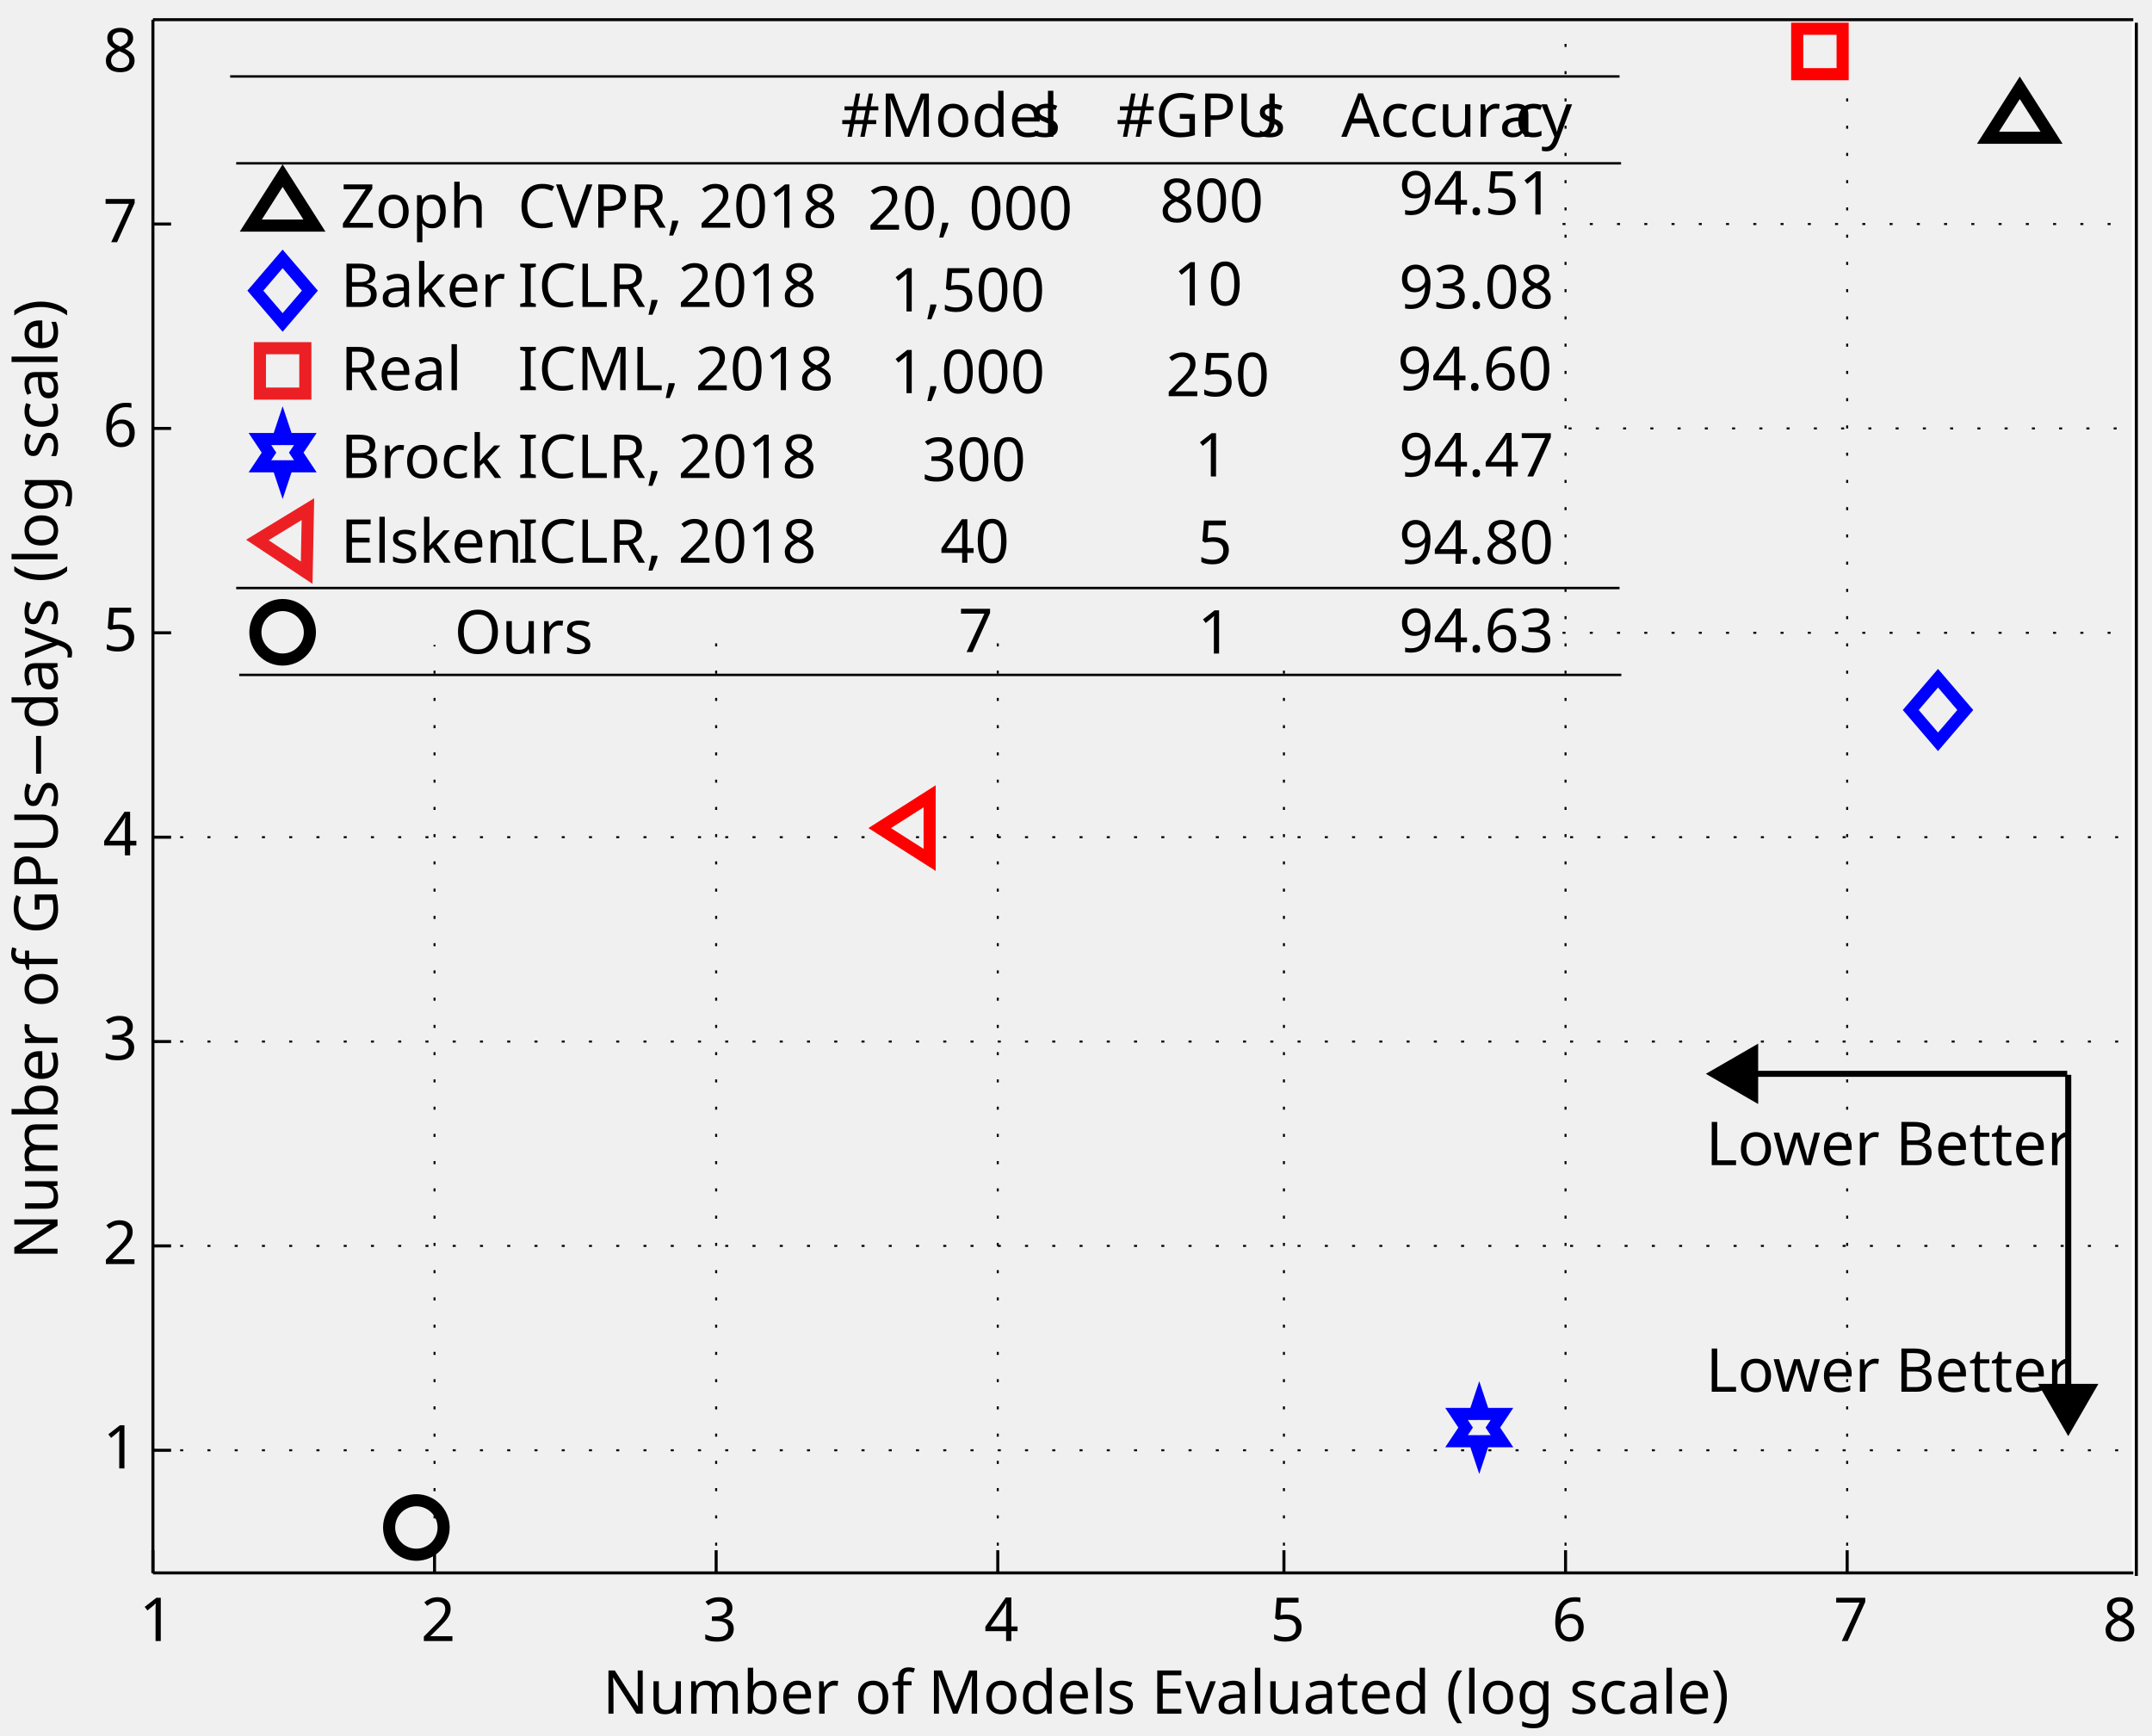
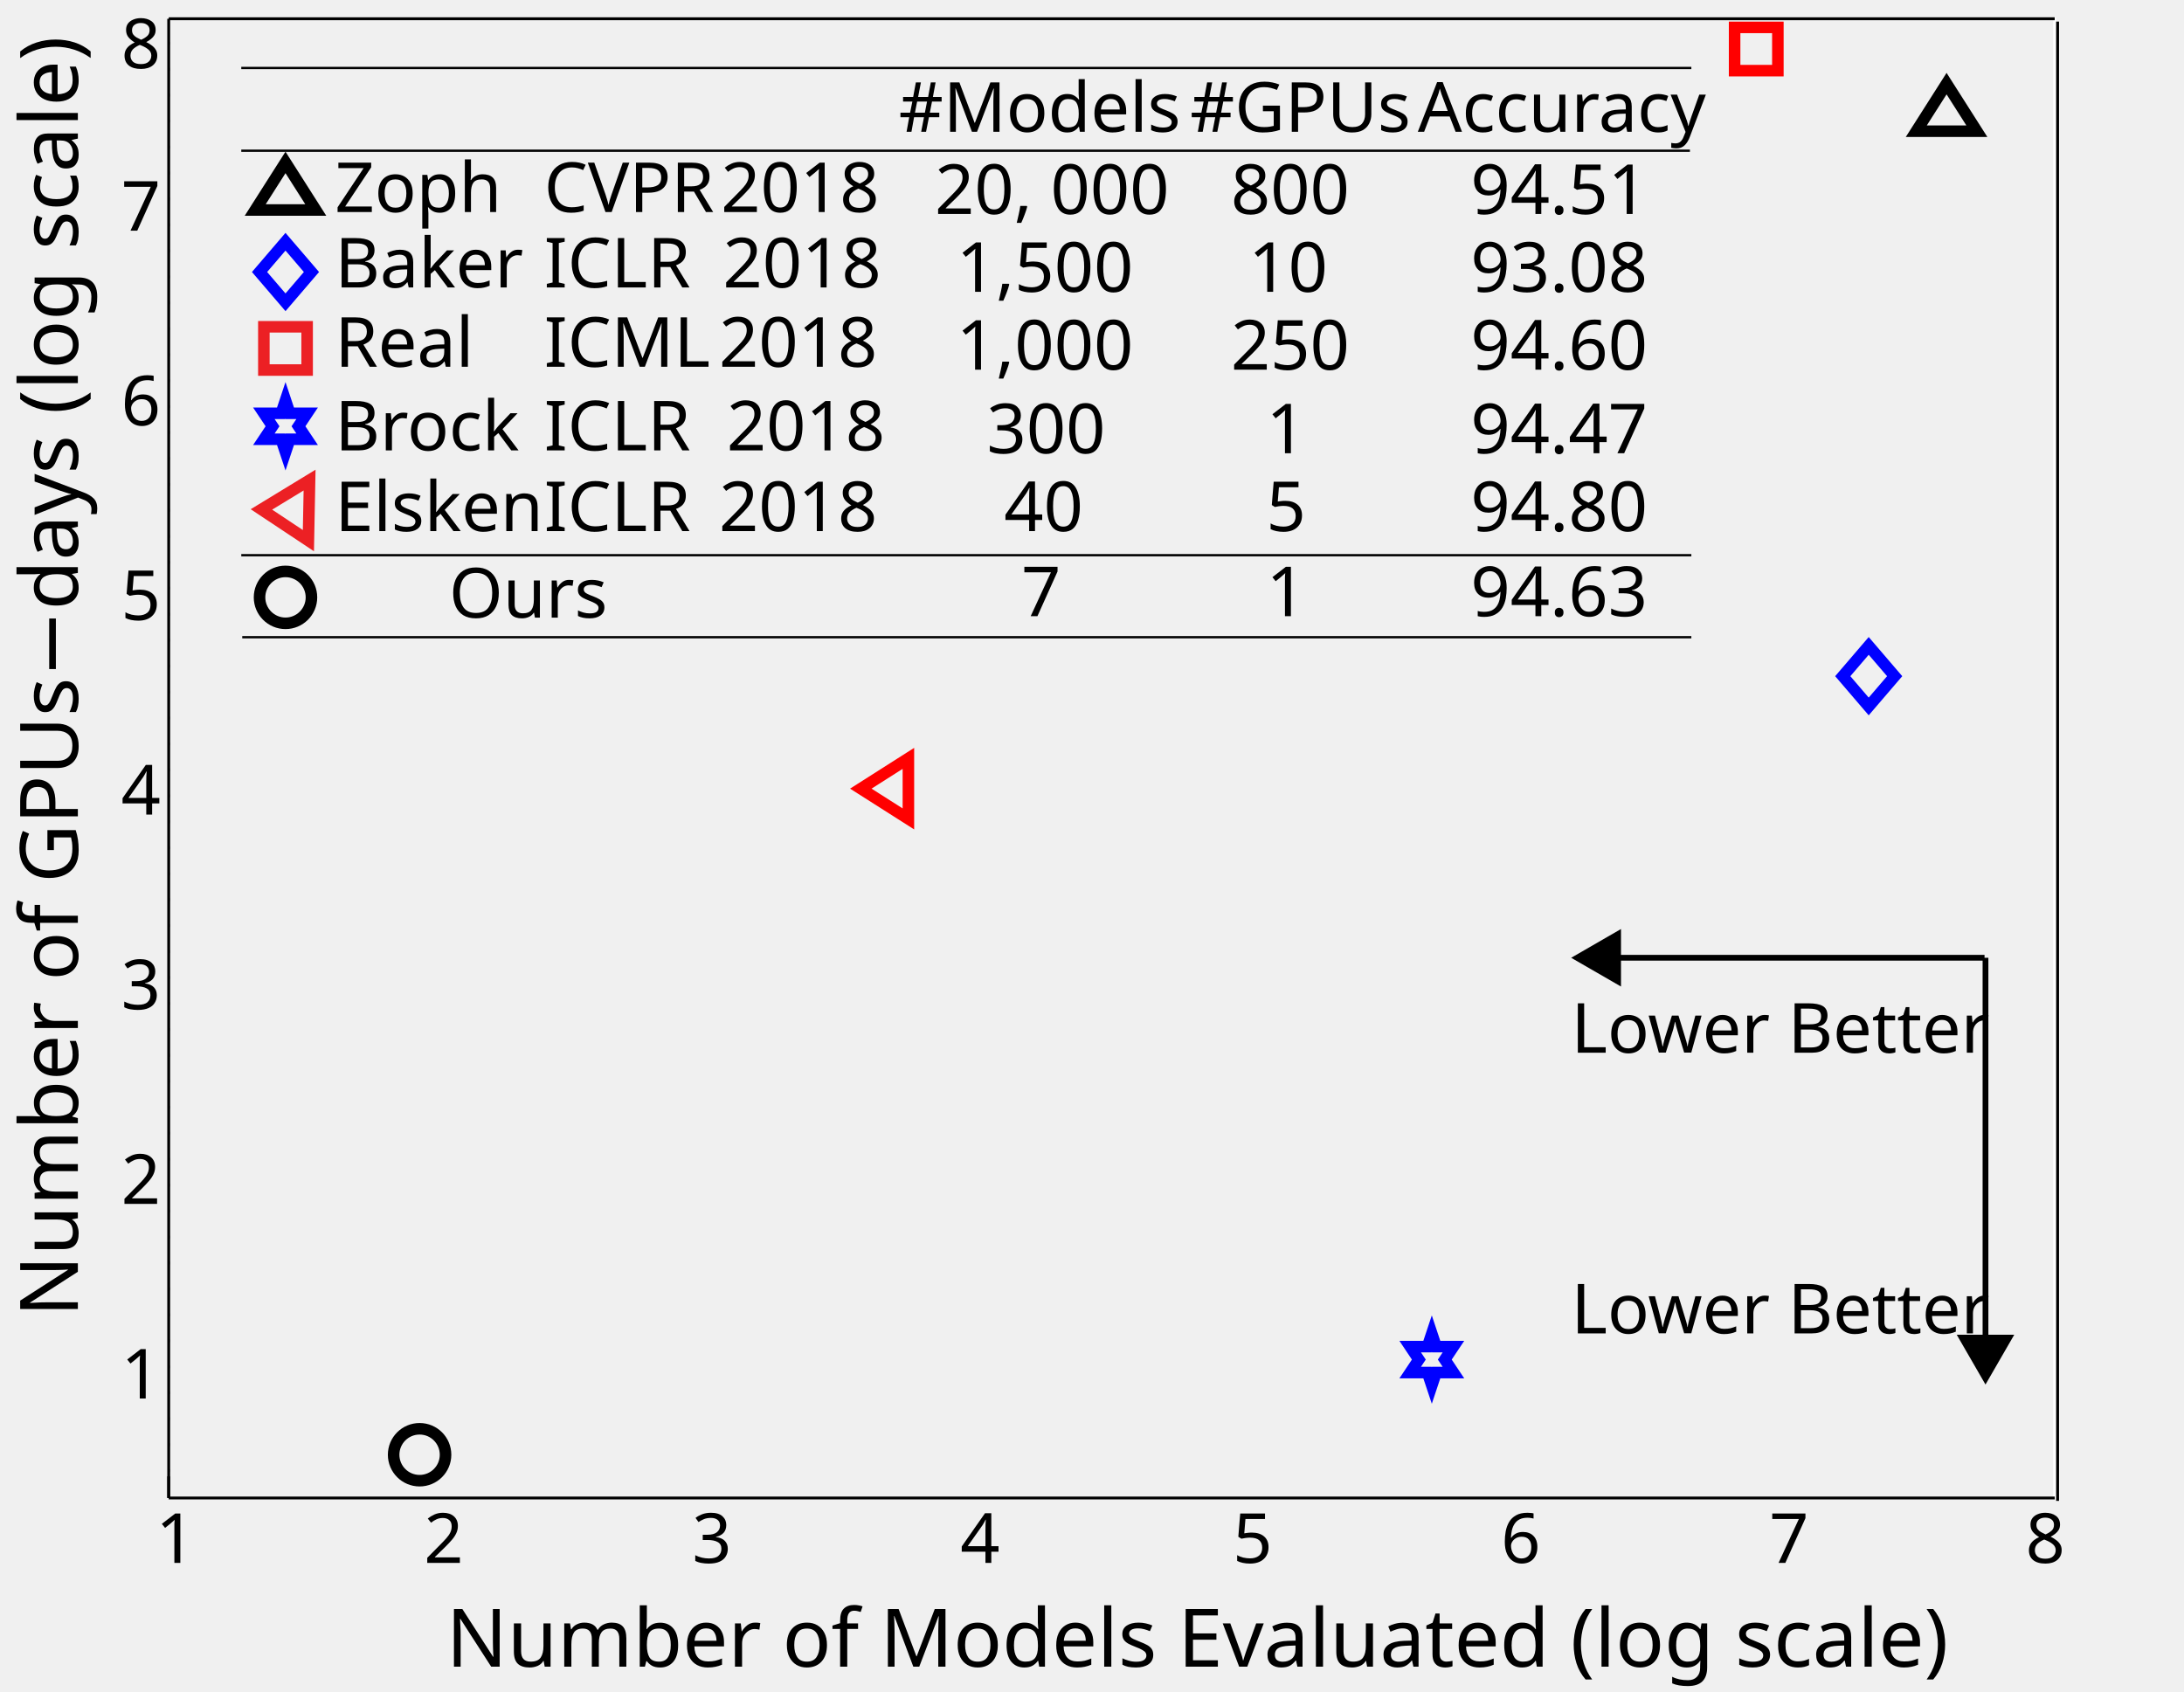
- <svg xmlns="http://www.w3.org/2000/svg" version="1.1" id="Layer_1" x="0px" y="0px" width="355.334px" height="286.667px" viewBox="0 0 355.334 286.667" enable-background="new 0 0 355.334 286.667" xml:space="preserve">
-   <polyline fill="none" stroke="#FFFFFF" stroke-width="0.5" stroke-linejoin="round" stroke-miterlimit="10" points="25.25,259.751   25.25,3.25 352.251,3.25 352.251,259.751 25.25,259.751 " />
-   <line fill="none" stroke="#000000" stroke-width="0.333" stroke-linejoin="round" stroke-miterlimit="10" stroke-dasharray="0.5,4" x1="25.25" y1="259.751" x2="25.25" y2="3.25" />
-   <line fill="none" stroke="#000000" stroke-width="0.333" stroke-linejoin="round" stroke-miterlimit="10" stroke-dasharray="0.5,4" x1="25.25" y1="3.25" x2="25.25" y2="3.25" />
-   <line fill="none" stroke="#000000" stroke-width="0.333" stroke-linejoin="round" stroke-miterlimit="10" stroke-dasharray="0.5,4" x1="71.75" y1="259.751" x2="71.75" y2="106.501" />
-   <line fill="none" stroke="#000000" stroke-width="0.333" stroke-linejoin="round" stroke-miterlimit="10" stroke-dasharray="0.5,4" x1="71.75" y1="3.25" x2="71.75" y2="3.25" />
-   <line fill="none" stroke="#000000" stroke-width="0.333" stroke-linejoin="round" stroke-miterlimit="10" stroke-dasharray="0.5,4" x1="118.25" y1="259.751" x2="118.25" y2="106.001" />
-   <line fill="none" stroke="#000000" stroke-width="0.333" stroke-linejoin="round" stroke-miterlimit="10" stroke-dasharray="0.5,4" x1="118.25" y1="3.25" x2="118.25" y2="3.25" />
-   <line fill="none" stroke="#000000" stroke-width="0.333" stroke-linejoin="round" stroke-miterlimit="10" stroke-dasharray="0.5,4" x1="164.75" y1="259.751" x2="164.75" y2="106.25" />
-   <line fill="none" stroke="#000000" stroke-width="0.333" stroke-linejoin="round" stroke-miterlimit="10" stroke-dasharray="0.5,4" x1="164.75" y1="3.25" x2="164.75" y2="3.25" />
-   <line fill="none" stroke="#000000" stroke-width="0.333" stroke-linejoin="round" stroke-miterlimit="10" stroke-dasharray="0.5,4" x1="212.001" y1="259.751" x2="212.001" y2="107.001" />
-   <line fill="none" stroke="#000000" stroke-width="0.333" stroke-linejoin="round" stroke-miterlimit="10" stroke-dasharray="0.5,4" x1="212.001" y1="3.25" x2="212.001" y2="3.25" />
-   <line fill="none" stroke="#000000" stroke-width="0.333" stroke-linejoin="round" stroke-miterlimit="10" stroke-dasharray="0.5,4" x1="258.501" y1="259.751" x2="258.501" y2="3.25" />
-   <line fill="none" stroke="#000000" stroke-width="0.333" stroke-linejoin="round" stroke-miterlimit="10" stroke-dasharray="0.5,4" x1="258.501" y1="3.25" x2="258.501" y2="3.25" />
-   <line fill="none" stroke="#000000" stroke-width="0.333" stroke-linejoin="round" stroke-miterlimit="10" stroke-dasharray="0.5,4" x1="305.001" y1="259.751" x2="305.001" y2="3.25" />
-   <line fill="none" stroke="#000000" stroke-width="0.333" stroke-linejoin="round" stroke-miterlimit="10" stroke-dasharray="0.5,4" x1="305.001" y1="3.25" x2="305.001" y2="3.25" />
-   <line fill="none" stroke="#000000" stroke-width="0.333" stroke-linejoin="round" stroke-miterlimit="10" stroke-dasharray="0.5,4" x1="352.251" y1="3.25" x2="352.251" y2="3.25" />
-   <line fill="none" stroke="#000000" stroke-width="0.333" stroke-linejoin="round" stroke-miterlimit="10" stroke-dasharray="0.5,4" x1="25.25" y1="239.501" x2="352.251" y2="239.501" />
-   <line fill="none" stroke="#000000" stroke-width="0.333" stroke-linejoin="round" stroke-miterlimit="10" stroke-dasharray="0.5,4" x1="352.251" y1="239.501" x2="352.251" y2="239.501" />
-   <line fill="none" stroke="#000000" stroke-width="0.333" stroke-linejoin="round" stroke-miterlimit="10" stroke-dasharray="0.5,4" x1="25.25" y1="205.75" x2="352.251" y2="205.75" />
-   <line fill="none" stroke="#000000" stroke-width="0.333" stroke-linejoin="round" stroke-miterlimit="10" stroke-dasharray="0.5,4" x1="352.251" y1="205.75" x2="352.251" y2="205.75" />
-   <line fill="none" stroke="#000000" stroke-width="0.333" stroke-linejoin="round" stroke-miterlimit="10" stroke-dasharray="0.5,4" x1="25.25" y1="172" x2="352.251" y2="172" />
-   <line fill="none" stroke="#000000" stroke-width="0.333" stroke-linejoin="round" stroke-miterlimit="10" stroke-dasharray="0.5,4" x1="352.251" y1="172" x2="352.251" y2="172" />
-   <line fill="none" stroke="#000000" stroke-width="0.333" stroke-linejoin="round" stroke-miterlimit="10" stroke-dasharray="0.5,4" x1="25.25" y1="138.25" x2="352.251" y2="138.25" />
-   <line fill="none" stroke="#000000" stroke-width="0.333" stroke-linejoin="round" stroke-miterlimit="10" stroke-dasharray="0.5,4" x1="352.251" y1="138.25" x2="352.251" y2="138.25" />
-   <line fill="none" stroke="#000000" stroke-width="0.333" stroke-linejoin="round" stroke-miterlimit="10" stroke-dasharray="0.5,4" x1="258" y1="104.5" x2="352.251" y2="104.5" />
-   <line fill="none" stroke="#000000" stroke-width="0.333" stroke-linejoin="round" stroke-miterlimit="10" stroke-dasharray="0.5,4" x1="352.251" y1="104.5" x2="352.251" y2="104.5" />
-   <line fill="none" stroke="#000000" stroke-width="0.333" stroke-linejoin="round" stroke-miterlimit="10" stroke-dasharray="0.5,4" x1="259" y1="70.75" x2="352.251" y2="70.75" />
-   <line fill="none" stroke="#000000" stroke-width="0.333" stroke-linejoin="round" stroke-miterlimit="10" stroke-dasharray="0.5,4" x1="352.251" y1="70.75" x2="352.251" y2="70.75" />
-   <line fill="none" stroke="#000000" stroke-width="0.333" stroke-linejoin="round" stroke-miterlimit="10" stroke-dasharray="0.5,4" x1="258" y1="37" x2="352.251" y2="37" />
-   <line fill="none" stroke="#000000" stroke-width="0.333" stroke-linejoin="round" stroke-miterlimit="10" stroke-dasharray="0.5,4" x1="352.251" y1="37" x2="352.251" y2="37" />
-   <line fill="none" stroke="#000000" stroke-width="0.333" stroke-linejoin="round" stroke-miterlimit="10" stroke-dasharray="0.5,4" x1="352.251" y1="3.25" x2="352.251" y2="3.25" />
-   <line fill="none" stroke="#000000" stroke-width="0.5" stroke-linejoin="round" stroke-miterlimit="10" x1="25.25" y1="259.751" x2="352.251" y2="259.751" />
-   <line fill="none" stroke="#000000" stroke-width="0.5" stroke-linejoin="round" stroke-miterlimit="10" x1="25.25" y1="259.751" x2="25.25" y2="3.25" />
-   <line fill="none" stroke="#000000" stroke-width="0.5" stroke-linejoin="round" stroke-miterlimit="10" x1="25.25" y1="259.751" x2="25.25" y2="256.001" />
-   <text transform="matrix(1 0 0 1 23 271.001)" font-family="'ArialMT'" font-size="10">1</text>
-   <line fill="none" stroke="#000000" stroke-width="0.5" stroke-linejoin="round" stroke-miterlimit="10" x1="71.75" y1="259.751" x2="71.75" y2="256.001" />
-   <text transform="matrix(1 0 0 1 69.5 271.001)" font-family="'ArialMT'" font-size="10">2</text>
-   <line fill="none" stroke="#000000" stroke-width="0.5" stroke-linejoin="round" stroke-miterlimit="10" x1="118.25" y1="259.751" x2="118.25" y2="256.001" />
-   <text transform="matrix(1 0 0 1 116 271.001)" font-family="'ArialMT'" font-size="10">3</text>
-   <line fill="none" stroke="#000000" stroke-width="0.5" stroke-linejoin="round" stroke-miterlimit="10" x1="164.75" y1="259.751" x2="164.75" y2="256.001" />
-   <text transform="matrix(1 0 0 1 162.5 271.001)" font-family="'ArialMT'" font-size="10">4</text>
-   <line fill="none" stroke="#000000" stroke-width="0.5" stroke-linejoin="round" stroke-miterlimit="10" x1="212.001" y1="259.751" x2="212.001" y2="256.001" />
-   <text transform="matrix(1 0 0 1 209.751 271.001)" font-family="'ArialMT'" font-size="10">5</text>
-   <line fill="none" stroke="#000000" stroke-width="0.5" stroke-linejoin="round" stroke-miterlimit="10" x1="258.501" y1="259.751" x2="258.501" y2="256.001" />
-   <text transform="matrix(1 0 0 1 256.251 271.001)" font-family="'ArialMT'" font-size="10">6</text>
-   <line fill="none" stroke="#000000" stroke-width="0.5" stroke-linejoin="round" stroke-miterlimit="10" x1="305.001" y1="259.751" x2="305.001" y2="256.001" />
-   <text transform="matrix(1 0 0 1 302.751 271.001)" font-family="'ArialMT'" font-size="10">7</text>
-   <text transform="matrix(1 0 0 1 347.1885 271.001)" font-family="'ArialMT'" font-size="10">8</text>
-   <line fill="none" stroke="#000000" stroke-width="0.5" stroke-linejoin="round" stroke-miterlimit="10" x1="25.25" y1="239.501" x2="28.25" y2="239.501" />
-   <text transform="matrix(1 0 0 1 17 242.501)" font-family="'ArialMT'" font-size="10">1</text>
-   <line fill="none" stroke="#000000" stroke-width="0.5" stroke-linejoin="round" stroke-miterlimit="10" x1="25.25" y1="205.75" x2="28.25" y2="205.75" />
-   <text transform="matrix(1 0 0 1 17 208.75)" font-family="'ArialMT'" font-size="10">2</text>
-   <line fill="none" stroke="#000000" stroke-width="0.5" stroke-linejoin="round" stroke-miterlimit="10" x1="25.25" y1="172" x2="28.25" y2="172" />
-   <text transform="matrix(1 0 0 1 17 175)" font-family="'ArialMT'" font-size="10">3</text>
-   <line fill="none" stroke="#000000" stroke-width="0.5" stroke-linejoin="round" stroke-miterlimit="10" x1="25.25" y1="138.25" x2="28.25" y2="138.25" />
-   <text transform="matrix(1 0 0 1 17 141.25)" font-family="'ArialMT'" font-size="10">4</text>
-   <line fill="none" stroke="#000000" stroke-width="0.5" stroke-linejoin="round" stroke-miterlimit="10" x1="25.25" y1="104.5" x2="28.25" y2="104.5" />
-   <text transform="matrix(1 0 0 1 17 107.5)" font-family="'ArialMT'" font-size="10">5</text>
-   <line fill="none" stroke="#000000" stroke-width="0.5" stroke-linejoin="round" stroke-miterlimit="10" x1="25.25" y1="70.75" x2="28.25" y2="70.75" />
-   <text transform="matrix(1 0 0 1 17 73.75)" font-family="'ArialMT'" font-size="10">6</text>
-   <line fill="none" stroke="#000000" stroke-width="0.5" stroke-linejoin="round" stroke-miterlimit="10" x1="25.25" y1="37" x2="28.25" y2="37" />
-   <text transform="matrix(1 0 0 1 17 40)" font-family="'ArialMT'" font-size="10">7</text>
-   <text transform="matrix(1 0 0 1 17 11.832)" font-family="'ArialMT'" font-size="10">8</text>
-   <polygon fill="none" stroke="#000000" stroke-width="2" stroke-miterlimit="10" points="328.251,22.75 338.751,22.75 333.501,14.5   " />
-   <polygon fill="none" stroke="#0000FF" stroke-width="2" stroke-miterlimit="10" points="320.001,122.5 324.501,117.25 320.001,112   315.501,117.25 " />
-   <rect x="296.751" y="4.75" fill="none" stroke="#FF0000" stroke-width="2" stroke-miterlimit="10" width="7.5" height="7.5" />
-   <polygon fill="none" stroke="#0000FF" stroke-width="2" stroke-miterlimit="10" points="240.501,233.501 243.501,233.501   244.251,231.251 245.001,233.501 248.001,233.501 246.501,235.751 248.001,238.001 245.001,238.001 244.251,240.251   243.501,238.001 240.501,238.001 242.001,235.751 " />
-   <polygon fill="none" stroke="#FF0000" stroke-width="2" stroke-miterlimit="10" points="145.25,136.75 153.5,142 153.5,131.5 " />
-   <path fill="none" stroke="#000000" stroke-width="2" stroke-miterlimit="10" d="M73.25,252.251c0,2.485-2.015,4.5-4.5,4.5  s-4.5-2.015-4.5-4.5c0-2.486,2.015-4.5,4.5-4.5S73.25,249.765,73.25,252.251" />
-   <text transform="matrix(1 0 0 1 99.5 283.001)" font-family="'ArialMT'" font-size="10">Number of Models Evaluated (log scale)</text>
-   <text transform="matrix(-6.123234e-017 -1 1 -6.123234e-017 9.5 208)" font-family="'ArialMT'" font-size="10">Number of GPUs−days (log scale)</text>
-   <rect x="-29.5" y="-20.75" fill="none" width="421.501" height="315.001" />
+ <svg xmlns="http://www.w3.org/2000/svg" version="1.1" id="Layer_1" x="0px" y="0px" width="378.667px" height="293.333px" viewBox="0 0 378.667 293.333" enable-background="new 0 0 378.667 293.333" xml:space="preserve">
+   <polyline fill="none" stroke="#FFFFFF" stroke-width="0.5" stroke-linejoin="round" stroke-miterlimit="10" points="29.25,259.75   29.25,3.249 356.251,3.249 356.251,259.75 29.25,259.75 " />
+   <line fill="none" stroke="#000000" stroke-width="0.333" stroke-linejoin="round" stroke-miterlimit="10" stroke-dasharray="0.5,4" x1="29.25" y1="259.75" x2="29.25" y2="3.249" />
+   <line fill="none" stroke="#000000" stroke-width="0.333" stroke-linejoin="round" stroke-miterlimit="10" stroke-dasharray="0.5,4" x1="29.25" y1="3.249" x2="29.25" y2="3.249" />
+   <line fill="none" stroke="#000000" stroke-width="0.333" stroke-linejoin="round" stroke-miterlimit="10" stroke-dasharray="0.5,4" x1="75.75" y1="3.249" x2="75.75" y2="3.249" />
+   <line fill="none" stroke="#000000" stroke-width="0.333" stroke-linejoin="round" stroke-miterlimit="10" stroke-dasharray="0.5,4" x1="122.25" y1="3.249" x2="122.25" y2="3.249" />
+   <line fill="none" stroke="#000000" stroke-width="0.333" stroke-linejoin="round" stroke-miterlimit="10" stroke-dasharray="0.5,4" x1="168.75" y1="3.249" x2="168.75" y2="3.249" />
+   <line fill="none" stroke="#000000" stroke-width="0.333" stroke-linejoin="round" stroke-miterlimit="10" stroke-dasharray="0.5,4" x1="216.001" y1="3.249" x2="216.001" y2="3.249" />
+   <line fill="none" stroke="#000000" stroke-width="0.333" stroke-linejoin="round" stroke-miterlimit="10" stroke-dasharray="0.5,4" x1="262.501" y1="3.249" x2="262.501" y2="3.249" />
+   <line fill="none" stroke="#000000" stroke-width="0.333" stroke-linejoin="round" stroke-miterlimit="10" stroke-dasharray="0.5,4" x1="309.001" y1="3.249" x2="309.001" y2="3.249" />
+   <line fill="none" stroke="#000000" stroke-width="0.333" stroke-linejoin="round" stroke-miterlimit="10" stroke-dasharray="0.5,4" x1="356.251" y1="3.249" x2="356.251" y2="3.249" />
+   <line fill="none" stroke="#000000" stroke-width="0.333" stroke-linejoin="round" stroke-miterlimit="10" stroke-dasharray="0.5,4" x1="356.251" y1="239.5" x2="356.251" y2="239.5" />
+   <line fill="none" stroke="#000000" stroke-width="0.333" stroke-linejoin="round" stroke-miterlimit="10" stroke-dasharray="0.5,4" x1="356.251" y1="205.749" x2="356.251" y2="205.749" />
+   <line fill="none" stroke="#000000" stroke-width="0.333" stroke-linejoin="round" stroke-miterlimit="10" stroke-dasharray="0.5,4" x1="356.251" y1="171.999" x2="356.251" y2="171.999" />
+   <line fill="none" stroke="#000000" stroke-width="0.333" stroke-linejoin="round" stroke-miterlimit="10" stroke-dasharray="0.5,4" x1="356.251" y1="138.249" x2="356.251" y2="138.249" />
+   <line fill="none" stroke="#000000" stroke-width="0.333" stroke-linejoin="round" stroke-miterlimit="10" stroke-dasharray="0.5,4" x1="356.251" y1="104.499" x2="356.251" y2="104.499" />
+   <line fill="none" stroke="#000000" stroke-width="0.333" stroke-linejoin="round" stroke-miterlimit="10" stroke-dasharray="0.5,4" x1="356.251" y1="70.749" x2="356.251" y2="70.749" />
+   <line fill="none" stroke="#000000" stroke-width="0.333" stroke-linejoin="round" stroke-miterlimit="10" stroke-dasharray="0.5,4" x1="356.251" y1="36.999" x2="356.251" y2="36.999" />
+   <line fill="none" stroke="#000000" stroke-width="0.333" stroke-linejoin="round" stroke-miterlimit="10" stroke-dasharray="0.5,4" x1="356.251" y1="3.249" x2="356.251" y2="3.249" />
+   <line fill="none" stroke="#000000" stroke-width="0.5" stroke-linejoin="round" stroke-miterlimit="10" x1="29.25" y1="259.75" x2="356.251" y2="259.75" />
+   <line fill="none" stroke="#000000" stroke-width="0.5" stroke-linejoin="round" stroke-miterlimit="10" x1="29.25" y1="259.75" x2="29.25" y2="3.249" />
+   <line fill="none" stroke="#000000" stroke-width="0.5" stroke-linejoin="round" stroke-miterlimit="10" x1="29.25" y1="259.75" x2="29.25" y2="256" />
+   <text transform="matrix(1 0 0 1 27 271)" font-family="'MyriadPro-Regular'" font-size="12">1</text>
+   <text transform="matrix(1 0 0 1 73.5 271)" font-family="'MyriadPro-Regular'" font-size="12">2</text>
+   <text transform="matrix(1 0 0 1 120 271)" font-family="'MyriadPro-Regular'" font-size="12">3</text>
+   <text transform="matrix(1 0 0 1 166.5 271)" font-family="'MyriadPro-Regular'" font-size="12">4</text>
+   <text transform="matrix(1 0 0 1 213.751 271)" font-family="'MyriadPro-Regular'" font-size="12">5</text>
+   <text transform="matrix(1 0 0 1 260.251 271)" font-family="'MyriadPro-Regular'" font-size="12">6</text>
+   <text transform="matrix(1 0 0 1 306.751 271)" font-family="'MyriadPro-Regular'" font-size="12">7</text>
+   <text transform="matrix(1 0 0 1 351.1885 271)" font-family="'MyriadPro-Regular'" font-size="12">8</text>
+   <text transform="matrix(1 0 0 1 21 242.5)" font-family="'MyriadPro-Regular'" font-size="12">1</text>
+   <text transform="matrix(1 0 0 1 21 208.749)" font-family="'MyriadPro-Regular'" font-size="12">2</text>
+   <text transform="matrix(1 0 0 1 21 174.999)" font-family="'MyriadPro-Regular'" font-size="12">3</text>
+   <text transform="matrix(1 0 0 1 21 141.249)" font-family="'MyriadPro-Regular'" font-size="12">4</text>
+   <text transform="matrix(1 0 0 1 21 107.499)" font-family="'MyriadPro-Regular'" font-size="12">5</text>
+   <text transform="matrix(1 0 0 1 21 73.749)" font-family="'MyriadPro-Regular'" font-size="12">6</text>
+   <text transform="matrix(1 0 0 1 21 39.999)" font-family="'MyriadPro-Regular'" font-size="12">7</text>
+   <text transform="matrix(1 0 0 1 21 11.8311)" font-family="'MyriadPro-Regular'" font-size="12">8</text>
+   <polygon fill="none" stroke="#000000" stroke-width="2" stroke-miterlimit="10" points="332.251,22.749 342.751,22.749   337.501,14.499 " />
+   <polygon fill="none" stroke="#0000FF" stroke-width="2" stroke-miterlimit="10" points="324.001,122.499 328.501,117.249   324.001,111.999 319.501,117.249 " />
+   <rect x="300.751" y="4.749" fill="none" stroke="#FF0000" stroke-width="2" stroke-miterlimit="10" width="7.5" height="7.5" />
+   <polygon fill="none" stroke="#0000FF" stroke-width="2" stroke-miterlimit="10" points="244.501,233.5 247.501,233.5   248.251,231.25 249.001,233.5 252.001,233.5 250.501,235.75 252.001,238 249.001,238 248.251,240.25 247.501,238 244.501,238   246.001,235.75 " />
+   <polygon fill="none" stroke="#FF0000" stroke-width="2" stroke-miterlimit="10" points="149.25,136.749 157.5,141.999   157.5,131.499 " />
+   <path fill="none" stroke="#000000" stroke-width="2" stroke-miterlimit="10" d="M77.25,252.25c0,2.485-2.015,4.5-4.5,4.5  s-4.5-2.015-4.5-4.5c0-2.486,2.015-4.5,4.5-4.5S77.25,249.764,77.25,252.25" />
+   <text transform="matrix(1 0 0 1 77.3506 289)" font-family="'MyriadPro-Regular'" font-size="14">Number of Models Evaluated (log scale)</text>
+   <text transform="matrix(0 -1 1 0 13.5 228.3359)" font-family="'MyriadPro-Regular'" font-size="14">Number of GPUs−days (log scale)</text>
+   <rect x="-25.5" y="-20.751" fill="none" width="421.501" height="315.001" />
+   <line fill="none" stroke="#000000" stroke-width="0.5" stroke-linejoin="round" stroke-miterlimit="10" x1="356.75" y1="260.25" x2="356.75" y2="3.749" />
+   <line fill="none" stroke="#000000" stroke-width="0.5" stroke-linejoin="round" stroke-miterlimit="10" x1="29.25" y1="3.25" x2="356.251" y2="3.25" />
  <g>
-     <text transform="matrix(1 0 0 1 230.9932 35.4307)" font-family="'NimbusRomNo9L-Regu'" font-size="10">94.51</text>
-     <text transform="matrix(1 0 0 1 193.7432 50.4307)" font-family="'NimbusRomNo9L-Regu'" font-size="10">10</text>
-     <text transform="matrix(1 0 0 1 230.9932 50.9307)" font-family="'NimbusRomNo9L-Regu'" font-size="10">93.08</text>
-     <text transform="matrix(1 0 0 1 192.4932 65.4307)" font-family="'NimbusRomNo9L-Regu'" font-size="10">250</text>
-     <text transform="matrix(1 0 0 1 230.7432 64.4307)" font-family="'NimbusRomNo9L-Regu'" font-size="10">94.60</text>
-     <text transform="matrix(1 0 0 1 197.2432 78.6807)" font-family="'NimbusRomNo9L-Regu'" font-size="10">1</text>
-     <text transform="matrix(1 0 0 1 230.9932 78.6807)" font-family="'NimbusRomNo9L-Regu'" font-size="10">94.47</text>
-     <text transform="matrix(1 0 0 1 197.7432 93.0986)" font-family="'NimbusRomNo9L-Regu'" font-size="10">5</text>
-     <text transform="matrix(1 0 0 1 230.9932 93.0986)" font-family="'NimbusRomNo9L-Regu'" font-size="10">94.80</text>
-     <line fill="none" stroke="#000000" stroke-width="0.398" stroke-miterlimit="10" x1="38" y1="12.623" x2="267.416" y2="12.623" />
-     <text transform="matrix(1 0 0 1 138.8208 22.5854)">
-       <tspan x="0" y="0" font-family="'NimbusRomNo9L-Regu'" font-size="10">#Model</tspan>
-       <tspan x="31.51" y="0" font-family="'NimbusRomNo9L-Regu'" font-size="10" letter-spacing="10">s</tspan>
-       <tspan x="45.47" y="0" font-family="'NimbusRomNo9L-Regu'" font-size="10">#GPU</tspan>
-       <tspan x="68.689" y="0" font-family="'NimbusRomNo9L-Regu'" font-size="10" letter-spacing="10">s</tspan>
-       <tspan x="82.65" y="0" font-family="'NimbusRomNo9L-Regu'" font-size="10">Accura</tspan>
-       <tspan x="111.33" y="0" font-family="'NimbusRomNo9L-Regu'" font-size="10">c</tspan>
-       <tspan x="115.669" y="0" font-family="'NimbusRomNo9L-Regu'" font-size="10">y</tspan>
-     </text>
-     <line fill="none" stroke="#000000" stroke-width="0.398" stroke-miterlimit="10" x1="39" y1="26.969" x2="267.666" y2="26.969" />
-     <line fill="none" stroke="#000000" stroke-width="0.398" stroke-miterlimit="10" x1="39" y1="97.106" x2="267.416" y2="97.106" />
-     <line fill="none" stroke="#000000" stroke-width="0.398" stroke-miterlimit="10" x1="39.5" y1="111.453" x2="267.711" y2="111.453" />
-     <polygon fill="none" stroke="#000000" stroke-width="2" stroke-miterlimit="10" points="41.417,37.25 51.917,37.25 46.667,29  " />
-     <polygon fill="none" stroke="#0000FF" stroke-width="2" stroke-miterlimit="10" points="46.667,53.25 51.167,48 46.667,42.75    42.167,48  " />
-     <rect x="42.917" y="57.5" fill="none" stroke="#EC2024" stroke-width="2" stroke-miterlimit="10" width="7.5" height="7.5" />
-     <polygon fill="none" stroke="#0000FF" stroke-width="2" stroke-miterlimit="10" points="42.917,72.5 45.917,72.5 46.667,70.25    47.417,72.5 50.417,72.5 48.917,74.75 50.417,77 47.417,77 46.667,79.25 45.917,77 42.917,77 44.417,74.75  " />
-     <polygon fill="none" stroke="#EC2024" stroke-width="2" stroke-miterlimit="10" points="42.492,89.169 50.638,94.579    50.843,84.081  " />
-     <path fill="none" stroke="#000000" stroke-width="2" stroke-miterlimit="10" d="M51.167,104.417c0,2.485-2.016,4.5-4.5,4.5   s-4.5-2.015-4.5-4.5c0-2.486,2.016-4.5,4.5-4.5S51.167,101.93,51.167,104.417" />
-     <text transform="matrix(1 0 0 1 56.2432 37.5986)" font-family="'NimbusRomNo9L-Regu'" font-size="10">Zoph</text>
-     <text transform="matrix(1 0 0 1 143.2432 37.9307)" font-family="'NimbusRomNo9L-Regu'" font-size="10">20, 000</text>
-     <text transform="matrix(1 0 0 1 191.4932 36.6807)" font-family="'NimbusRomNo9L-Regu'" font-size="10">800</text>
-     <text transform="matrix(1 0 0 1 56.2432 50.6807)" font-family="'NimbusRomNo9L-Regu'" font-size="10">Baker</text>
-     <text transform="matrix(1 0 0 1 146.9932 51.4307)" font-family="'NimbusRomNo9L-Regu'" font-size="10">1,500</text>
-     <text transform="matrix(1 0 0 1 56.2432 64.4307)" font-family="'NimbusRomNo9L-Regu'" font-size="10">Real</text>
-     <text transform="matrix(1 0 0 1 146.9932 64.9307)" font-family="'NimbusRomNo9L-Regu'" font-size="10">1,000</text>
-     <text transform="matrix(1 0 0 1 56.2432 78.9307)" font-family="'NimbusRomNo9L-Regu'" font-size="10">Brock</text>
-     <text transform="matrix(1 0 0 1 152.2432 79.4307)" font-family="'NimbusRomNo9L-Regu'" font-size="10">300</text>
-     <text transform="matrix(1 0 0 1 56.2432 92.9307)" font-family="'NimbusRomNo9L-Regu'" font-size="10">Elsken</text>
-     <text transform="matrix(1 0 0 1 155.2432 92.9307)" font-family="'NimbusRomNo9L-Regu'" font-size="10">40</text>
-     <text transform="matrix(1 0 0 1 75.0127 107.9307)" font-family="'NimbusRomNo9L-Regu'" font-size="10">Ours</text>
-     <text transform="matrix(1 0 0 1 158.2432 107.6807)" font-family="'NimbusRomNo9L-Regu'" font-size="10">7</text>
-     <text transform="matrix(1 0 0 1 197.7432 107.9307)" font-family="'NimbusRomNo9L-Regu'" font-size="10">1</text>
-     <text transform="matrix(1 0 0 1 230.9932 107.6807)" font-family="'NimbusRomNo9L-Regu'" font-size="10">94.63</text>
-     <text transform="matrix(1 0 0 1 85.4932 37.5986)" font-family="'NimbusRomNo9L-Regu'" font-size="10">CVPR, 2018</text>
-     <text transform="matrix(1 0 0 1 85.4932 50.6807)" font-family="'NimbusRomNo9L-Regu'" font-size="10">ICLR, 2018</text>
-     <text transform="matrix(1 0 0 1 85.4932 64.4307)" font-family="'NimbusRomNo9L-Regu'" font-size="10">ICML, 2018</text>
-     <text transform="matrix(1 0 0 1 85.4932 78.9307)" font-family="'NimbusRomNo9L-Regu'" font-size="10">ICLR, 2018</text>
-     <text transform="matrix(1 0 0 1 85.4932 92.9307)" font-family="'NimbusRomNo9L-Regu'" font-size="10">ICLR, 2018</text>
-   </g>
-   <line fill="none" stroke="#000000" stroke-width="0.5" stroke-linejoin="round" stroke-miterlimit="10" x1="352.75" y1="260.251" x2="352.75" y2="3.75" />
-   <line fill="none" stroke="#000000" stroke-width="0.5" stroke-linejoin="round" stroke-miterlimit="10" x1="25.25" y1="3.251" x2="352.251" y2="3.251" />
-   <g>
-     <text transform="matrix(1 0 0 1 281.668 229.832)" font-family="'NimbusRomNo9L-Regu'" font-size="10">Lower Better</text>
    <g>
+       <line fill="none" stroke="#000000" stroke-linejoin="round" x1="344.249" y1="166.078" x2="344.249" y2="232.902" />
      <g>
-         <line fill="none" stroke="#000000" stroke-linejoin="round" x1="341.334" y1="177.332" x2="288.845" y2="177.332" />
-         <g>
-           <polygon points="290.304,172.346 281.668,177.332 290.304,182.318     " />
-         </g>
-       </g>
-     </g>
-     <text transform="matrix(1 0 0 1 281.668 192.415)" font-family="'NimbusRomNo9L-Regu'" font-size="10">Lower Better</text>
-     <g>
-       <g>
-         <line fill="none" stroke="#000000" stroke-linejoin="round" x1="341.502" y1="177.5" x2="341.502" y2="229.988" />
-         <g>
-           <polygon points="336.516,228.529 341.502,237.164 346.488,228.529     " />
-         </g>
+         <polygon points="339.263,231.443 344.249,240.078 349.235,231.443    " />
      </g>
    </g>
  </g>
+   <g>
+     <g>
+       <line fill="none" stroke="#000000" stroke-linejoin="round" x1="344.084" y1="166.078" x2="279.592" y2="166.078" />
+       <g>
+         <polygon points="281.051,161.092 272.415,166.078 281.051,171.064    " />
+       </g>
+     </g>
+   </g>
+   <g>
+     <text transform="matrix(1 0 0 1 254.9941 37.0967)" font-family="'MyriadPro-Regular'" font-size="12">94.51</text>
+     <text transform="matrix(1 0 0 1 216.4785 50.5967)" font-family="'MyriadPro-Regular'" font-size="12">10</text>
+     <text transform="matrix(1 0 0 1 254.9941 50.5967)" font-family="'MyriadPro-Regular'" font-size="12">93.08</text>
+     <text transform="matrix(1 0 0 1 213.4004 64.0957)" font-family="'MyriadPro-Regular'" font-size="12">250</text>
+     <text transform="matrix(1 0 0 1 254.9941 64.0957)" font-family="'MyriadPro-Regular'" font-size="12">94.60</text>
+     <text transform="matrix(1 0 0 1 219.5557 78.5957)" font-family="'MyriadPro-Regular'" font-size="12">1</text>
+     <text transform="matrix(1 0 0 1 254.9941 78.5957)" font-family="'MyriadPro-Regular'" font-size="12">94.47</text>
+     <text transform="matrix(1 0 0 1 219.5557 92.0957)" font-family="'MyriadPro-Regular'" font-size="12">5</text>
+     <text transform="matrix(1 0 0 1 254.9941 92.0957)" font-family="'MyriadPro-Regular'" font-size="12">94.80</text>
+     <line fill="none" stroke="#000000" stroke-width="0.398" stroke-miterlimit="10" x1="41.833" y1="11.788" x2="293.25" y2="11.788" />
+     <line fill="none" stroke="#000000" stroke-width="0.398" stroke-miterlimit="10" x1="41.833" y1="26.134" x2="293" y2="26.134" />
+     <line fill="none" stroke="#000000" stroke-width="0.398" stroke-miterlimit="10" x1="41.833" y1="96.271" x2="293.25" y2="96.271" />
+     <line fill="none" stroke="#000000" stroke-width="0.398" stroke-miterlimit="10" x1="42" y1="110.493" x2="293.25" y2="110.493" />
+     <polygon fill="none" stroke="#000000" stroke-width="2" stroke-miterlimit="10" points="44.25,36.415 54.75,36.415 49.5,28.165     " />
+     <polygon fill="none" stroke="#0000FF" stroke-width="2" stroke-miterlimit="10" points="49.5,52.415 54,47.165 49.5,41.915    45,47.165  " />
+     <rect x="45.75" y="56.665" fill="none" stroke="#EC2024" stroke-width="2" stroke-miterlimit="10" width="7.5" height="7.5" />
+     <polygon fill="none" stroke="#0000FF" stroke-width="2" stroke-miterlimit="10" points="45.75,71.666 48.75,71.666 49.5,69.416    50.25,71.666 53.25,71.666 51.75,73.916 53.25,76.166 50.25,76.166 49.5,78.416 48.75,76.166 45.75,76.166 47.25,73.916  " />
+     <polygon fill="none" stroke="#EC2024" stroke-width="2" stroke-miterlimit="10" points="45.325,88.335 53.471,93.744    53.676,83.246  " />
+     <path fill="none" stroke="#000000" stroke-width="2" stroke-miterlimit="10" d="M54,103.582c0,2.485-2.016,4.5-4.5,4.5   s-4.5-2.015-4.5-4.5c0-2.486,2.016-4.5,4.5-4.5S54,101.096,54,103.582" />
+     <text transform="matrix(1 0 0 1 58.0762 36.7637)" font-family="'MyriadPro-Regular'" font-size="12">Zoph</text>
+     <text transform="matrix(1 0 0 1 162.0762 37.0967)" font-family="'MyriadPro-Regular'" font-size="12">20, 000</text>
+     <text transform="matrix(1 0 0 1 213.4004 37.0967)" font-family="'MyriadPro-Regular'" font-size="12">800</text>
+     <text transform="matrix(1 0 0 1 58.0762 49.8467)" font-family="'MyriadPro-Regular'" font-size="12">Baker</text>
+     <text transform="matrix(1 0 0 1 165.8262 50.5967)" font-family="'MyriadPro-Regular'" font-size="12">1,500</text>
+     <text transform="matrix(1 0 0 1 58.0762 63.5957)" font-family="'MyriadPro-Regular'" font-size="12">Real</text>
+     <text transform="matrix(1 0 0 1 165.8262 64.0957)" font-family="'MyriadPro-Regular'" font-size="12">1,000</text>
+     <text transform="matrix(1 0 0 1 58.0762 78.0957)" font-family="'MyriadPro-Regular'" font-size="12">Brock</text>
+     <text transform="matrix(1 0 0 1 171.0762 78.5957)" font-family="'MyriadPro-Regular'" font-size="12">300</text>
+     <text transform="matrix(1 0 0 1 58.0762 92.0957)" font-family="'MyriadPro-Regular'" font-size="12">Elsken</text>
+     <text transform="matrix(1 0 0 1 174.0762 92.0957)" font-family="'MyriadPro-Regular'" font-size="12">40</text>
+     <text transform="matrix(1 0 0 1 77.8457 107.0957)" font-family="'MyriadPro-Regular'" font-size="12">Ours</text>
+     <text transform="matrix(1 0 0 1 177.0762 106.8457)" font-family="'MyriadPro-Regular'" font-size="12">7</text>
+     <text transform="matrix(1 0 0 1 219.5557 106.8457)" font-family="'MyriadPro-Regular'" font-size="12">1</text>
+     <text transform="matrix(1 0 0 1 254.9941 106.8457)" font-family="'MyriadPro-Regular'" font-size="12">94.63</text>
+     <text transform="matrix(1 0 0 1 94.3262 36.7637)" font-family="'MyriadPro-Regular'" font-size="12">CVPR</text>
+     <text transform="matrix(1 0 0 1 94.3262 49.8467)" font-family="'MyriadPro-Regular'" font-size="12">ICLR</text>
+     <text transform="matrix(1 0 0 1 94.3262 63.5957)" font-family="'MyriadPro-Regular'" font-size="12">ICML</text>
+     <text transform="matrix(1 0 0 1 94.3262 78.0957)" font-family="'MyriadPro-Regular'" font-size="12">ICLR</text>
+     <text transform="matrix(1 0 0 1 94.3262 92.0957)" font-family="'MyriadPro-Regular'" font-size="12">ICLR</text>
+     <text transform="matrix(1 0 0 1 155.8262 22.8467)" font-family="'MyriadPro-Regular'" font-size="12">#Models</text>
+     <text transform="matrix(1 0 0 1 206.3262 22.8467)" font-family="'MyriadPro-Regular'" font-size="12">#GPUs</text>
+     <text transform="matrix(1 0 0 1 245.8262 22.8467)" font-family="'MyriadPro-Regular'" font-size="12">Accuracy</text>
+     <text transform="matrix(1 0 0 1 124.9927 36.7646)" font-family="'MyriadPro-Regular'" font-size="12">2018</text>
+     <text transform="matrix(1 0 0 1 125.3262 49.8467)" font-family="'MyriadPro-Regular'" font-size="12">2018</text>
+     <text transform="matrix(1 0 0 1 124.6592 63.5967)" font-family="'MyriadPro-Regular'" font-size="12">2018</text>
+     <text transform="matrix(1 0 0 1 125.9927 78.0967)" font-family="'MyriadPro-Regular'" font-size="12">2018</text>
+     <text transform="matrix(1 0 0 1 124.6597 92.0957)" font-family="'MyriadPro-Regular'" font-size="12">2018</text>
+   </g>
+   <text transform="matrix(1 0 0 1 272.415 182.5381)" font-family="'MyriadPro-Regular'" font-size="12">Lower Better</text>
+   <text transform="matrix(1 0 0 1 272.415 231.2051)" font-family="'MyriadPro-Regular'" font-size="12">Lower Better</text>
</svg>
